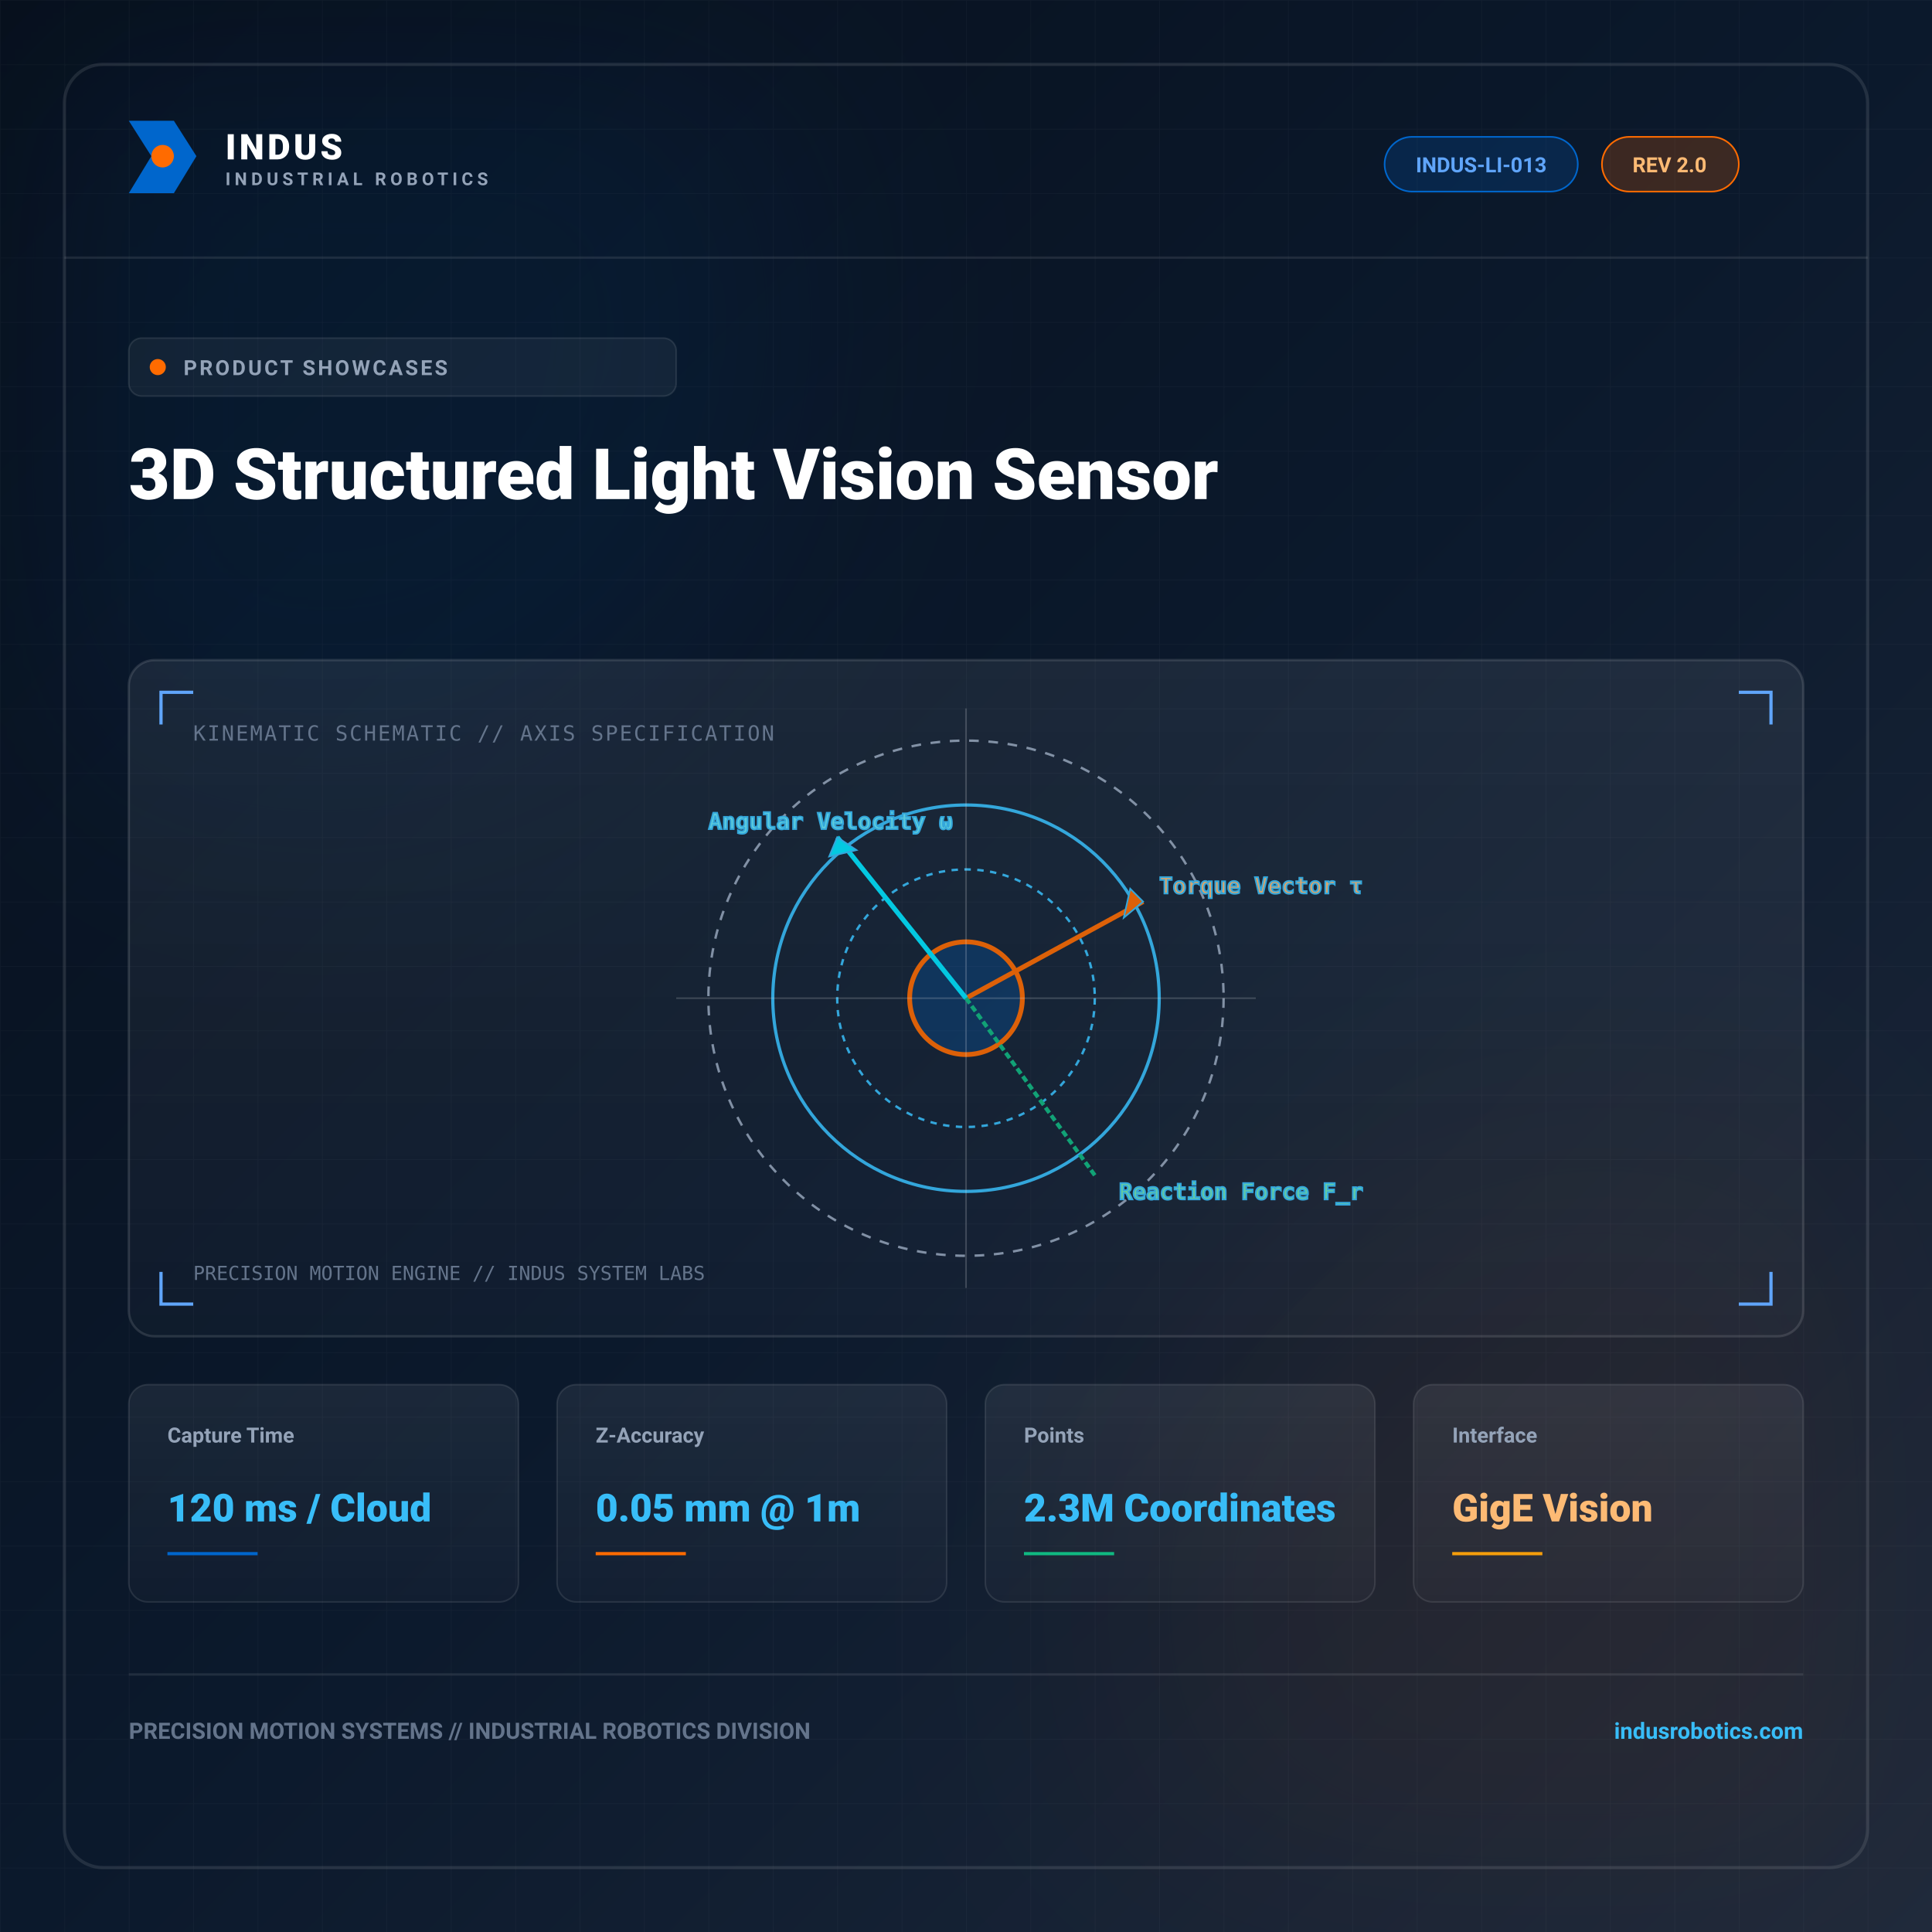
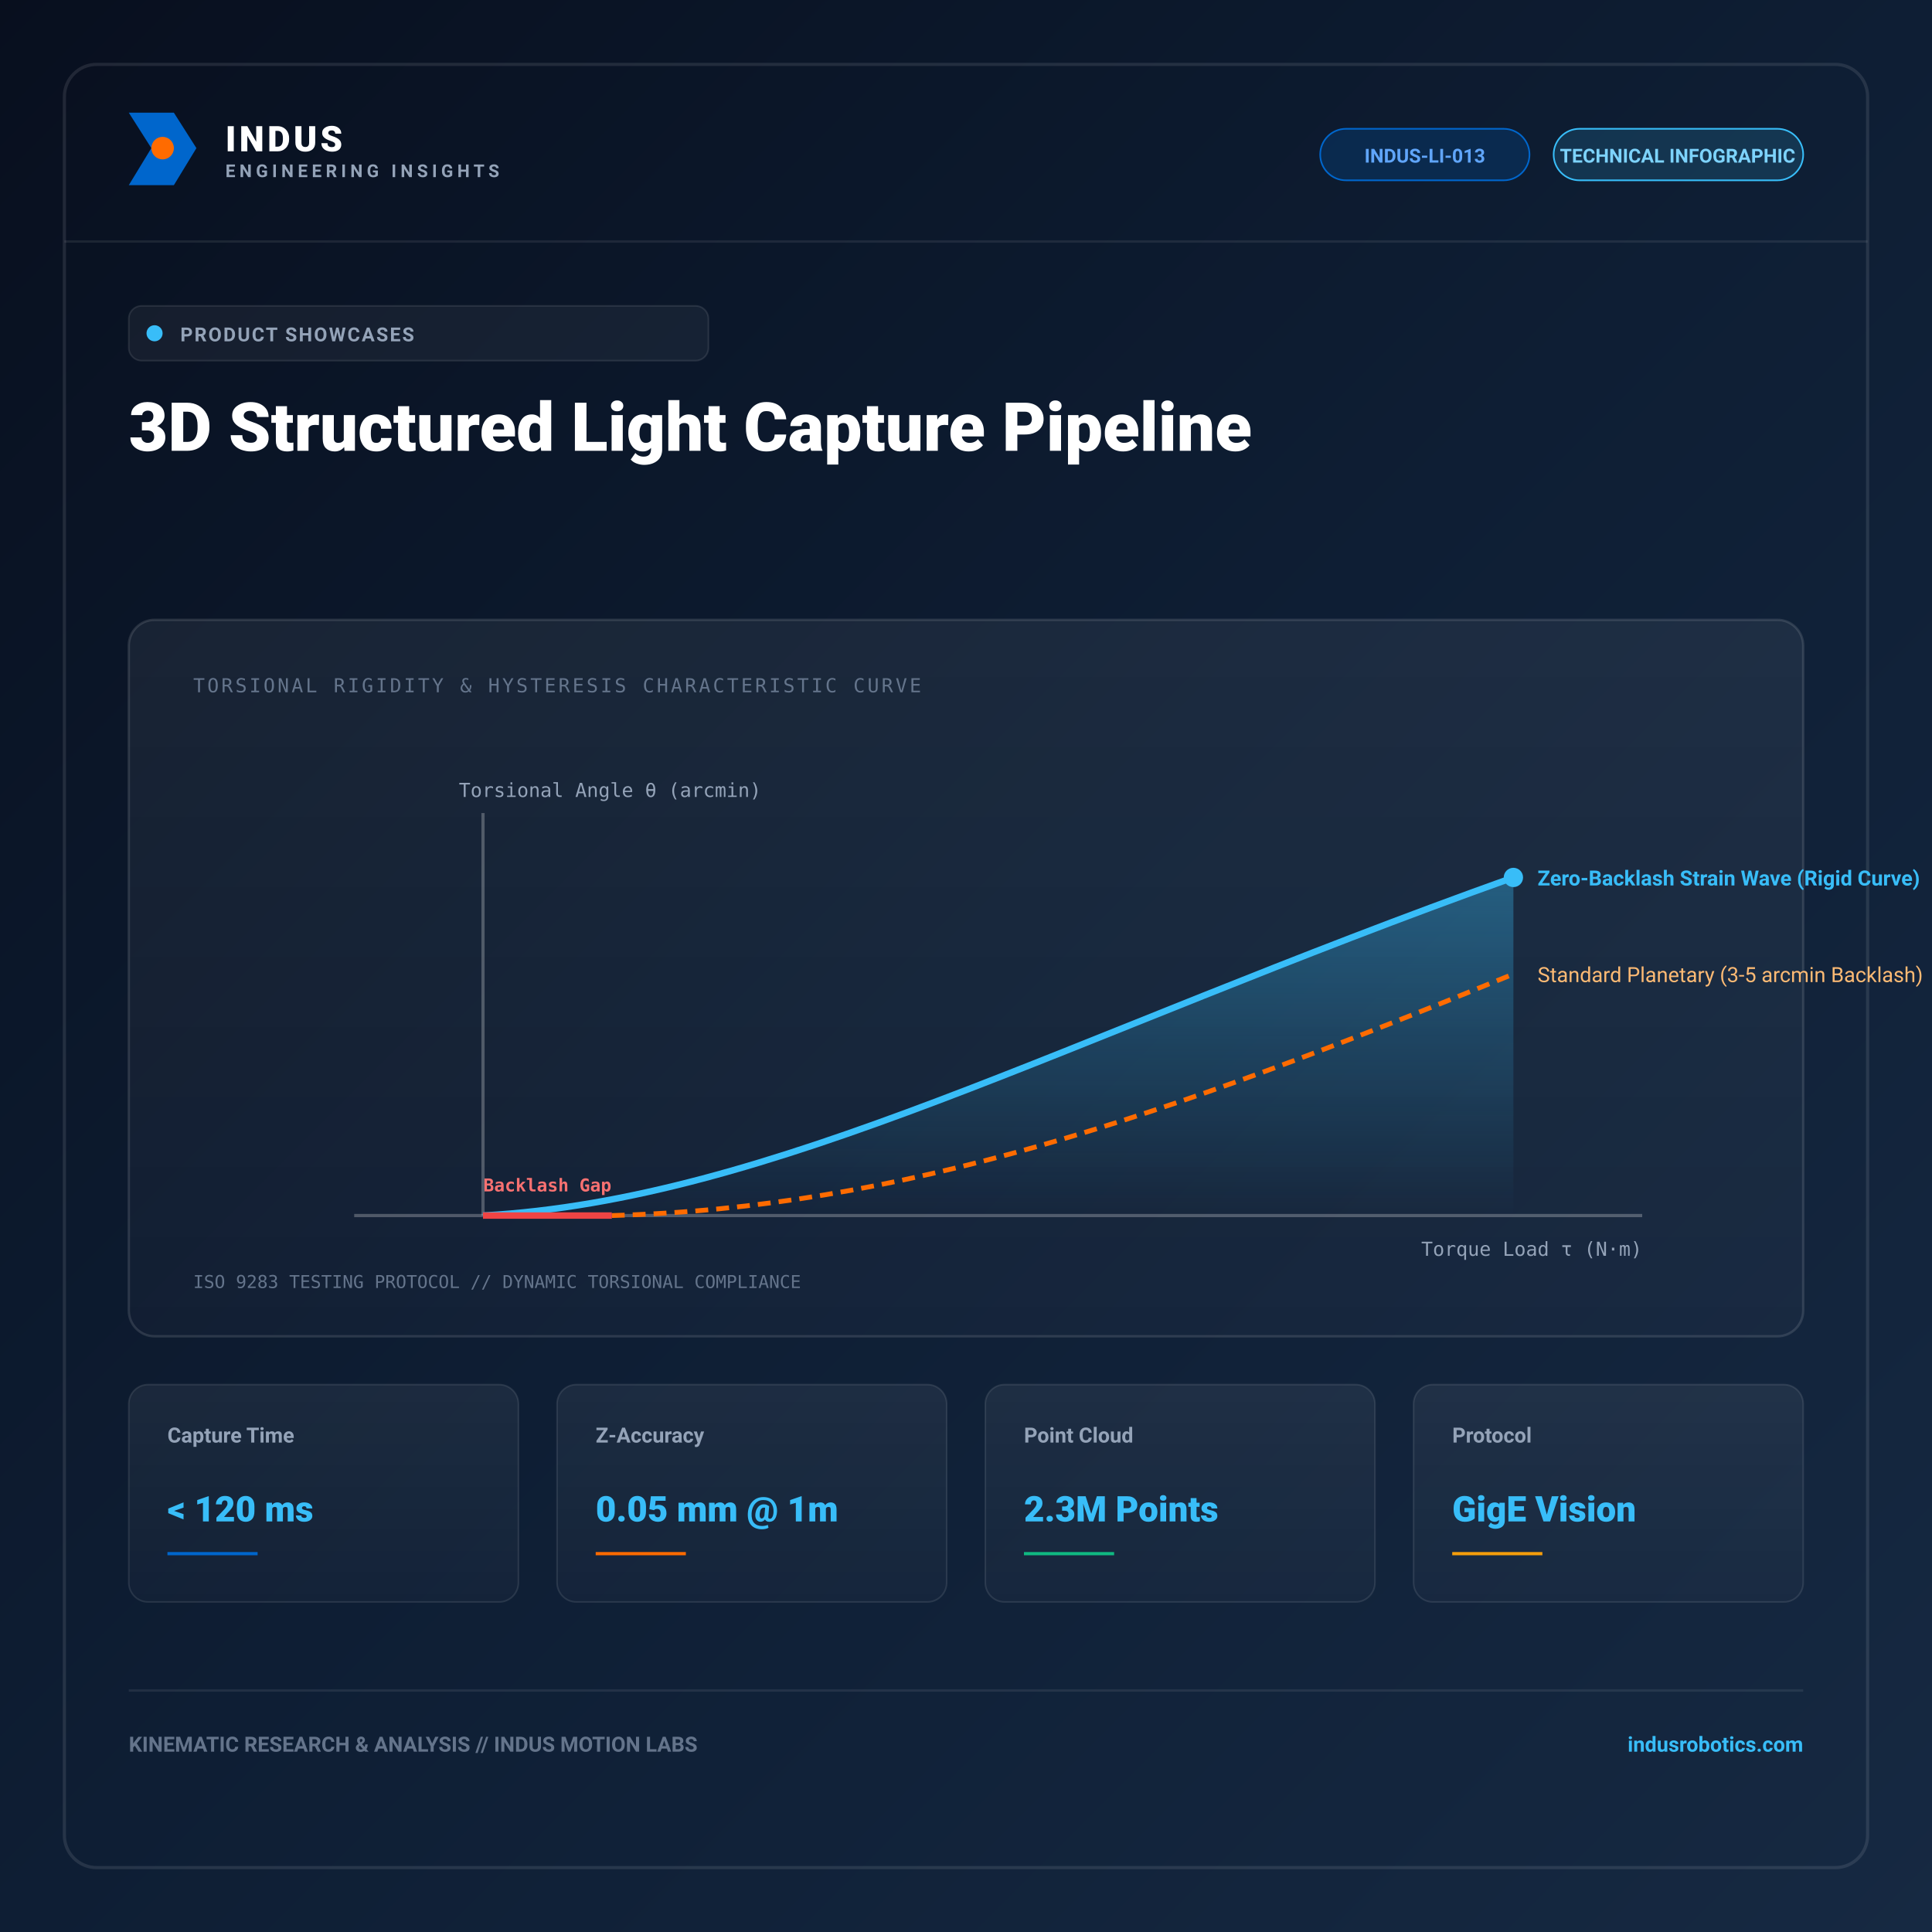
<svg xmlns="http://www.w3.org/2000/svg" viewBox="0 0 1200 1200" width="1200" height="1200">
  <defs>
-     <linearGradient id="bgGrad" x1="0%" y1="0%" x2="100%" y2="100%">
-       <stop offset="0%" stop-color="#070F1B" />
-       <stop offset="50%" stop-color="#0B192C" />
-       <stop offset="100%" stop-color="#1E293B" />
+     <linearGradient id="bgGradB" x1="0%" y1="0%" x2="100%" y2="100%">
+       <stop offset="0%" stop-color="#080F1E" />
+       <stop offset="50%" stop-color="#0E1E34" />
+       <stop offset="100%" stop-color="#162942" />
    </linearGradient>
-     <linearGradient id="accentGrad" x1="0%" y1="0%" x2="100%" y2="0%">
-       <stop offset="0%" stop-color="#0066CC" />
-       <stop offset="100%" stop-color="#FF6B00" />
+     <linearGradient id="curveGrad" x1="0%" y1="0%" x2="0%" y2="100%">
+       <stop offset="0%" stop-color="rgba(56,189,248,0.35)" />
+       <stop offset="100%" stop-color="rgba(56,189,248,0.0)" />
    </linearGradient>
    <linearGradient id="cardGrad" x1="0%" y1="0%" x2="0%" y2="100%">
-       <stop offset="0%" stop-color="rgba(255,255,255,0.07)" />
+       <stop offset="0%" stop-color="rgba(255,255,255,0.06)" />
      <stop offset="100%" stop-color="rgba(255,255,255,0.02)" />
    </linearGradient>
-     <pattern id="gridPattern" width="40" height="40" patternUnits="userSpaceOnUse">
-       <path d="M 40 0 L 0 0 0 40" fill="none" stroke="rgba(255,255,255,0.03)" stroke-width="1" />
-     </pattern>
  </defs>
-   <rect width="1200" height="1200" fill="url(#bgGrad)" />
-   <rect width="1200" height="1200" fill="url(#gridPattern)" />
-   <circle cx="200" cy="200" r="300" fill="#0066CC" opacity="0.08" filter="blur(80px)" />
-   <circle cx="1000" cy="1000" r="300" fill="#FF6B00" opacity="0.06" filter="blur(90px)" />
-   <rect x="40" y="40" width="1120" height="1120" rx="24" fill="none" stroke="rgba(255,255,255,0.1)" stroke-width="2" />
-   <line x1="40" y1="160" x2="1160" y2="160" stroke="rgba(255,255,255,0.08)" stroke-width="1.5" />
-   <g transform="translate(80, 75)">
+   <rect width="1200" height="1200" fill="url(#bgGradB)" />
+   <rect x="40" y="40" width="1120" height="1120" rx="20" fill="none" stroke="rgba(255,255,255,0.1)" stroke-width="2" />
+   <line x1="40" y1="150" x2="1160" y2="150" stroke="rgba(255,255,255,0.08)" stroke-width="1.5" />
+   <g transform="translate(80, 70)">
    <polygon points="0,0 28,0 42,22 28,45 0,45 14,22" fill="#0066CC" />
    <circle cx="21" cy="22" r="7" fill="#FF6B00" />
    <text x="60" y="24" font-family="-apple-system, BlinkMacSystemFont, 'Segoe UI', Roboto, sans-serif" font-weight="900" font-size="22" fill="#FFFFFF" letter-spacing="2">INDUS</text>
-     <text x="60" y="40" font-family="-apple-system, BlinkMacSystemFont, 'Segoe UI', Roboto, sans-serif" font-weight="600" font-size="11" fill="#94A3B8" letter-spacing="2.5">INDUSTRIAL ROBOTICS</text>
+     <text x="60" y="40" font-family="-apple-system, BlinkMacSystemFont, 'Segoe UI', Roboto, sans-serif" font-weight="600" font-size="11" fill="#94A3B8" letter-spacing="2.5">ENGINEERING INSIGHTS</text>
  </g>
-   <g transform="translate(860, 85)">
-     <rect x="0" y="0" width="120" height="34" rx="17" fill="#0066CC" opacity="0.2" />
-     <rect x="0" y="0" width="120" height="34" rx="17" fill="none" stroke="#0066CC" stroke-width="1" />
-     <text x="60" y="22" font-family="-apple-system, BlinkMacSystemFont, 'Segoe UI', Roboto, sans-serif" font-weight="700" font-size="13" fill="#60A5FA" text-anchor="middle">INDUS-LI-013</text>
-     <rect x="135" y="0" width="85" height="34" rx="17" fill="#FF6B00" opacity="0.2" />
-     <rect x="135" y="0" width="85" height="34" rx="17" fill="none" stroke="#FF6B00" stroke-width="1" />
-     <text x="177" y="22" font-family="-apple-system, BlinkMacSystemFont, 'Segoe UI', Roboto, sans-serif" font-weight="700" font-size="13" fill="#FDBA74" text-anchor="middle">REV 2.0</text>
+   <g transform="translate(820, 80)">
+     <rect x="0" y="0" width="130" height="32" rx="16" fill="rgba(0,102,204,0.2)" stroke="#0066CC" stroke-width="1" />
+     <text x="65" y="21" font-family="-apple-system, BlinkMacSystemFont, 'Segoe UI', Roboto, sans-serif" font-weight="700" font-size="12" fill="#60A5FA" text-anchor="middle">INDUS-LI-013</text>
+     <rect x="145" y="0" width="155" height="32" rx="16" fill="rgba(56,189,248,0.15)" stroke="#38BDF8" stroke-width="1" />
+     <text x="222" y="21" font-family="-apple-system, BlinkMacSystemFont, 'Segoe UI', Roboto, sans-serif" font-weight="700" font-size="12" fill="#7DD3FC" text-anchor="middle">TECHNICAL INFOGRAPHIC</text>
  </g>
-   <g transform="translate(80, 210)">
-     <rect x="0" y="0" width="340" height="36" rx="8" fill="rgba(255,255,255,0.05)" stroke="rgba(255,255,255,0.1)" stroke-width="1" />
-     <circle cx="18" cy="18" r="5" fill="#FF6B00" />
-     <text x="34" y="23" font-family="-apple-system, BlinkMacSystemFont, 'Segoe UI', Roboto, sans-serif" font-weight="700" font-size="13" fill="#94A3B8" letter-spacing="1.5">PRODUCT SHOWCASES</text>
+   <g transform="translate(80, 190)">
+     <rect x="0" y="0" width="360" height="34" rx="8" fill="rgba(255,255,255,0.05)" stroke="rgba(255,255,255,0.1)" stroke-width="1" />
+     <circle cx="16" cy="17" r="5" fill="#38BDF8" />
+     <text x="32" y="22" font-family="-apple-system, BlinkMacSystemFont, 'Segoe UI', Roboto, sans-serif" font-weight="700" font-size="12" fill="#94A3B8" letter-spacing="1">PRODUCT SHOWCASES</text>
  </g>
-   <text x="80" y="310" font-family="-apple-system, BlinkMacSystemFont, 'Segoe UI', Roboto, sans-serif" font-weight="800" font-size="44" fill="#FFFFFF" width="1040">
-     <tspan x="80" dy="0">3D Structured Light Vision Sensor</tspan>
-     <tspan x="80" dy="54" fill="#38BDF8" />
+   <text x="80" y="280" font-family="-apple-system, BlinkMacSystemFont, 'Segoe UI', Roboto, sans-serif" font-weight="800" font-size="42" fill="#FFFFFF">
+     <tspan x="80" dy="0">3D Structured Light Capture Pipeline</tspan>
+     <tspan x="80" dy="50" fill="#38BDF8" />
  </text>
-   <g transform="translate(80, 410)">
-     <rect width="1040" height="420" rx="16" fill="url(#cardGrad)" stroke="rgba(255,255,255,0.12)" stroke-width="1.5" />
-     <g transform="translate(520, 210)" stroke="#38BDF8" fill="none" opacity="0.85">
-       <circle cx="0" cy="0" r="160" stroke-dasharray="6 6" stroke-width="1.5" stroke="#94A3B8" />
-       <circle cx="0" cy="0" r="120" stroke-width="2" />
-       <circle cx="0" cy="0" r="80" stroke-dasharray="4 4" stroke-width="1.5" />
-       <circle cx="0" cy="0" r="35" fill="rgba(0,102,204,0.3)" stroke="#FF6B00" stroke-width="3" />
-       <line x1="-180" y1="0" x2="180" y2="0" stroke="rgba(255,255,255,0.2)" stroke-width="1" />
-       <line x1="0" y1="-180" x2="0" y2="180" stroke="rgba(255,255,255,0.2)" stroke-width="1" />
-       <path d="M 0 0 L 110 -60" stroke="#FF6B00" stroke-width="3" />
-       <polygon points="110,-60 98,-50 102,-68" fill="#FF6B00" />
-       <text x="120" y="-65" font-family="monospace" font-size="14" fill="#FDBA74" font-weight="bold">Torque Vector τ</text>
-       <path d="M 0 0 L -80 -100" stroke="#00E5FF" stroke-width="3" />
-       <polygon points="-80,-100 -68,-92 -85,-88" fill="#00E5FF" />
-       <text x="-160" y="-105" font-family="monospace" font-size="14" fill="#67E8F9" font-weight="bold">Angular Velocity ω</text>
-       <path d="M 0 0 L 80 110" stroke="#10B981" stroke-width="2.5" stroke-dasharray="4 2" />
-       <text x="95" y="125" font-family="monospace" font-size="14" fill="#6EE7B7" font-weight="bold">Reaction Force F_r</text>
+   <g transform="translate(80, 385)">
+     <rect width="1040" height="445" rx="16" fill="url(#cardGrad)" stroke="rgba(255,255,255,0.12)" stroke-width="1.5" />
+     <text x="40" y="45" font-family="monospace" font-size="12" fill="#64748B" letter-spacing="1.5">TORSIONAL RIGIDITY &amp; HYSTERESIS CHARACTERISTIC CURVE</text>
+     <g transform="translate(140, 240)">
+       <line x1="0" y1="130" x2="800" y2="130" stroke="rgba(255,255,255,0.25)" stroke-width="2" />
+       <line x1="80" y1="-120" x2="80" y2="130" stroke="rgba(255,255,255,0.25)" stroke-width="2" />
+       <text x="800" y="155" font-family="monospace" font-size="12" fill="#94A3B8" text-anchor="end">Torque Load τ (N·m)</text>
+       <text x="65" y="-130" font-family="monospace" font-size="12" fill="#94A3B8">Torsional Angle θ (arcmin)</text>
+       <path d="M 80 130 C 260 120 440 20 720 -80 L 720 130 Z" fill="url(#curveGrad)" />
+       <path d="M 80 130 C 260 120 440 20 720 -80" stroke="#38BDF8" stroke-width="4" fill="none" />
+       <circle cx="720" cy="-80" r="6" fill="#38BDF8" />
+       <text x="735" y="-75" font-family="-apple-system, BlinkMacSystemFont, 'Segoe UI', Roboto, sans-serif" font-size="13" fill="#38BDF8" font-weight="bold">Zero-Backlash Strain Wave (Rigid Curve)</text>
+       <path d="M 160 130 C 340 125 500 70 720 -20" stroke="#FF6B00" stroke-width="3" stroke-dasharray="8 5" fill="none" />
+       <text x="735" y="-15" font-family="-apple-system, BlinkMacSystemFont, 'Segoe UI', Roboto, sans-serif" font-size="13" fill="#FDBA74">Standard Planetary (3-5 arcmin Backlash)</text>
+       <line x1="80" y1="130" x2="160" y2="130" stroke="#EF4444" stroke-width="4" />
+       <text x="120" y="115" font-family="monospace" font-size="11" fill="#F87171" text-anchor="middle" font-weight="bold">Backlash Gap</text>
    </g>
-     <path d="M 20 40 L 20 20 L 40 20" stroke="#60A5FA" stroke-width="2" fill="none" />
-     <path d="M 1020 40 L 1020 20 L 1000 20" stroke="#60A5FA" stroke-width="2" fill="none" />
-     <path d="M 20 380 L 20 400 L 40 400" stroke="#60A5FA" stroke-width="2" fill="none" />
-     <path d="M 1020 380 L 1020 400 L 1000 400" stroke="#60A5FA" stroke-width="2" fill="none" />
-     <text x="40" y="50" font-family="monospace" font-size="13" fill="#64748B" letter-spacing="1">KINEMATIC SCHEMATIC // AXIS SPECIFICATION</text>
-     <text x="40" y="385" font-family="monospace" font-size="12" fill="#64748B">PRECISION MOTION ENGINE // INDUS SYSTEM LABS</text>
+     <text x="40" y="415" font-family="monospace" font-size="11" fill="#64748B">ISO 9283 TESTING PROTOCOL // DYNAMIC TORSIONAL COMPLIANCE</text>
  </g>
  <g transform="translate(80, 860)">
    <g transform="translate(0, 0)">
      <rect width="242" height="135" rx="12" fill="url(#cardGrad)" stroke="rgba(255,255,255,0.1)" stroke-width="1" />
      <text x="24" y="36" font-family="-apple-system, BlinkMacSystemFont, 'Segoe UI', Roboto, sans-serif" font-size="13" fill="#94A3B8" font-weight="600">Capture Time</text>
-       <text x="24" y="85" font-family="-apple-system, BlinkMacSystemFont, 'Segoe UI', Roboto, sans-serif" font-size="24" fill="#38BDF8" font-weight="800">120 ms / Cloud</text>
+       <text x="24" y="85" font-family="-apple-system, BlinkMacSystemFont, 'Segoe UI', Roboto, sans-serif" font-size="22" fill="#38BDF8" font-weight="800">&lt; 120 ms</text>
      <line x1="24" y1="105" x2="80" y2="105" stroke="#0066CC" stroke-width="2" />
    </g>
    <g transform="translate(266, 0)">
      <rect width="242" height="135" rx="12" fill="url(#cardGrad)" stroke="rgba(255,255,255,0.1)" stroke-width="1" />
      <text x="24" y="36" font-family="-apple-system, BlinkMacSystemFont, 'Segoe UI', Roboto, sans-serif" font-size="13" fill="#94A3B8" font-weight="600">Z-Accuracy</text>
-       <text x="24" y="85" font-family="-apple-system, BlinkMacSystemFont, 'Segoe UI', Roboto, sans-serif" font-size="24" fill="#38BDF8" font-weight="800">0.05 mm @ 1m</text>
+       <text x="24" y="85" font-family="-apple-system, BlinkMacSystemFont, 'Segoe UI', Roboto, sans-serif" font-size="22" fill="#38BDF8" font-weight="800">0.05 mm @ 1m</text>
      <line x1="24" y1="105" x2="80" y2="105" stroke="#FF6B00" stroke-width="2" />
    </g>
    <g transform="translate(532, 0)">
      <rect width="242" height="135" rx="12" fill="url(#cardGrad)" stroke="rgba(255,255,255,0.1)" stroke-width="1" />
-       <text x="24" y="36" font-family="-apple-system, BlinkMacSystemFont, 'Segoe UI', Roboto, sans-serif" font-size="13" fill="#94A3B8" font-weight="600">Points</text>
-       <text x="24" y="85" font-family="-apple-system, BlinkMacSystemFont, 'Segoe UI', Roboto, sans-serif" font-size="24" fill="#38BDF8" font-weight="800">2.3M Coordinates</text>
+       <text x="24" y="36" font-family="-apple-system, BlinkMacSystemFont, 'Segoe UI', Roboto, sans-serif" font-size="13" fill="#94A3B8" font-weight="600">Point Cloud</text>
+       <text x="24" y="85" font-family="-apple-system, BlinkMacSystemFont, 'Segoe UI', Roboto, sans-serif" font-size="22" fill="#38BDF8" font-weight="800">2.3M Points</text>
      <line x1="24" y1="105" x2="80" y2="105" stroke="#10B981" stroke-width="2" />
    </g>
    <g transform="translate(798, 0)">
      <rect width="242" height="135" rx="12" fill="url(#cardGrad)" stroke="rgba(255,255,255,0.1)" stroke-width="1" />
-       <text x="24" y="36" font-family="-apple-system, BlinkMacSystemFont, 'Segoe UI', Roboto, sans-serif" font-size="13" fill="#94A3B8" font-weight="600">Interface</text>
-       <text x="24" y="85" font-family="-apple-system, BlinkMacSystemFont, 'Segoe UI', Roboto, sans-serif" font-size="24" fill="#FDBA74" font-weight="800">GigE Vision</text>
+       <text x="24" y="36" font-family="-apple-system, BlinkMacSystemFont, 'Segoe UI', Roboto, sans-serif" font-size="13" fill="#94A3B8" font-weight="600">Protocol</text>
+       <text x="24" y="85" font-family="-apple-system, BlinkMacSystemFont, 'Segoe UI', Roboto, sans-serif" font-size="22" fill="#38BDF8" font-weight="800">GigE Vision</text>
      <line x1="24" y1="105" x2="80" y2="105" stroke="#F59E0B" stroke-width="2" />
    </g>
  </g>
-   <g transform="translate(80, 1040)">
+   <g transform="translate(80, 1050)">
    <line x1="0" y1="0" x2="1040" y2="0" stroke="rgba(255,255,255,0.08)" stroke-width="1.5" />
-     <text x="0" y="40" font-family="-apple-system, BlinkMacSystemFont, 'Segoe UI', Roboto, sans-serif" font-size="14" fill="#64748B" font-weight="600">PRECISION MOTION SYSTEMS // INDUSTRIAL ROBOTICS DIVISION</text>
-     <text x="1040" y="40" font-family="-apple-system, BlinkMacSystemFont, 'Segoe UI', Roboto, sans-serif" font-size="14" fill="#38BDF8" font-weight="700" text-anchor="end">indusrobotics.com</text>
+     <text x="0" y="38" font-family="-apple-system, BlinkMacSystemFont, 'Segoe UI', Roboto, sans-serif" font-size="13" fill="#64748B" font-weight="600">KINEMATIC RESEARCH &amp; ANALYSIS // INDUS MOTION LABS</text>
+     <text x="1040" y="38" font-family="-apple-system, BlinkMacSystemFont, 'Segoe UI', Roboto, sans-serif" font-size="13" fill="#38BDF8" font-weight="700" text-anchor="end">indusrobotics.com</text>
  </g>
</svg>
